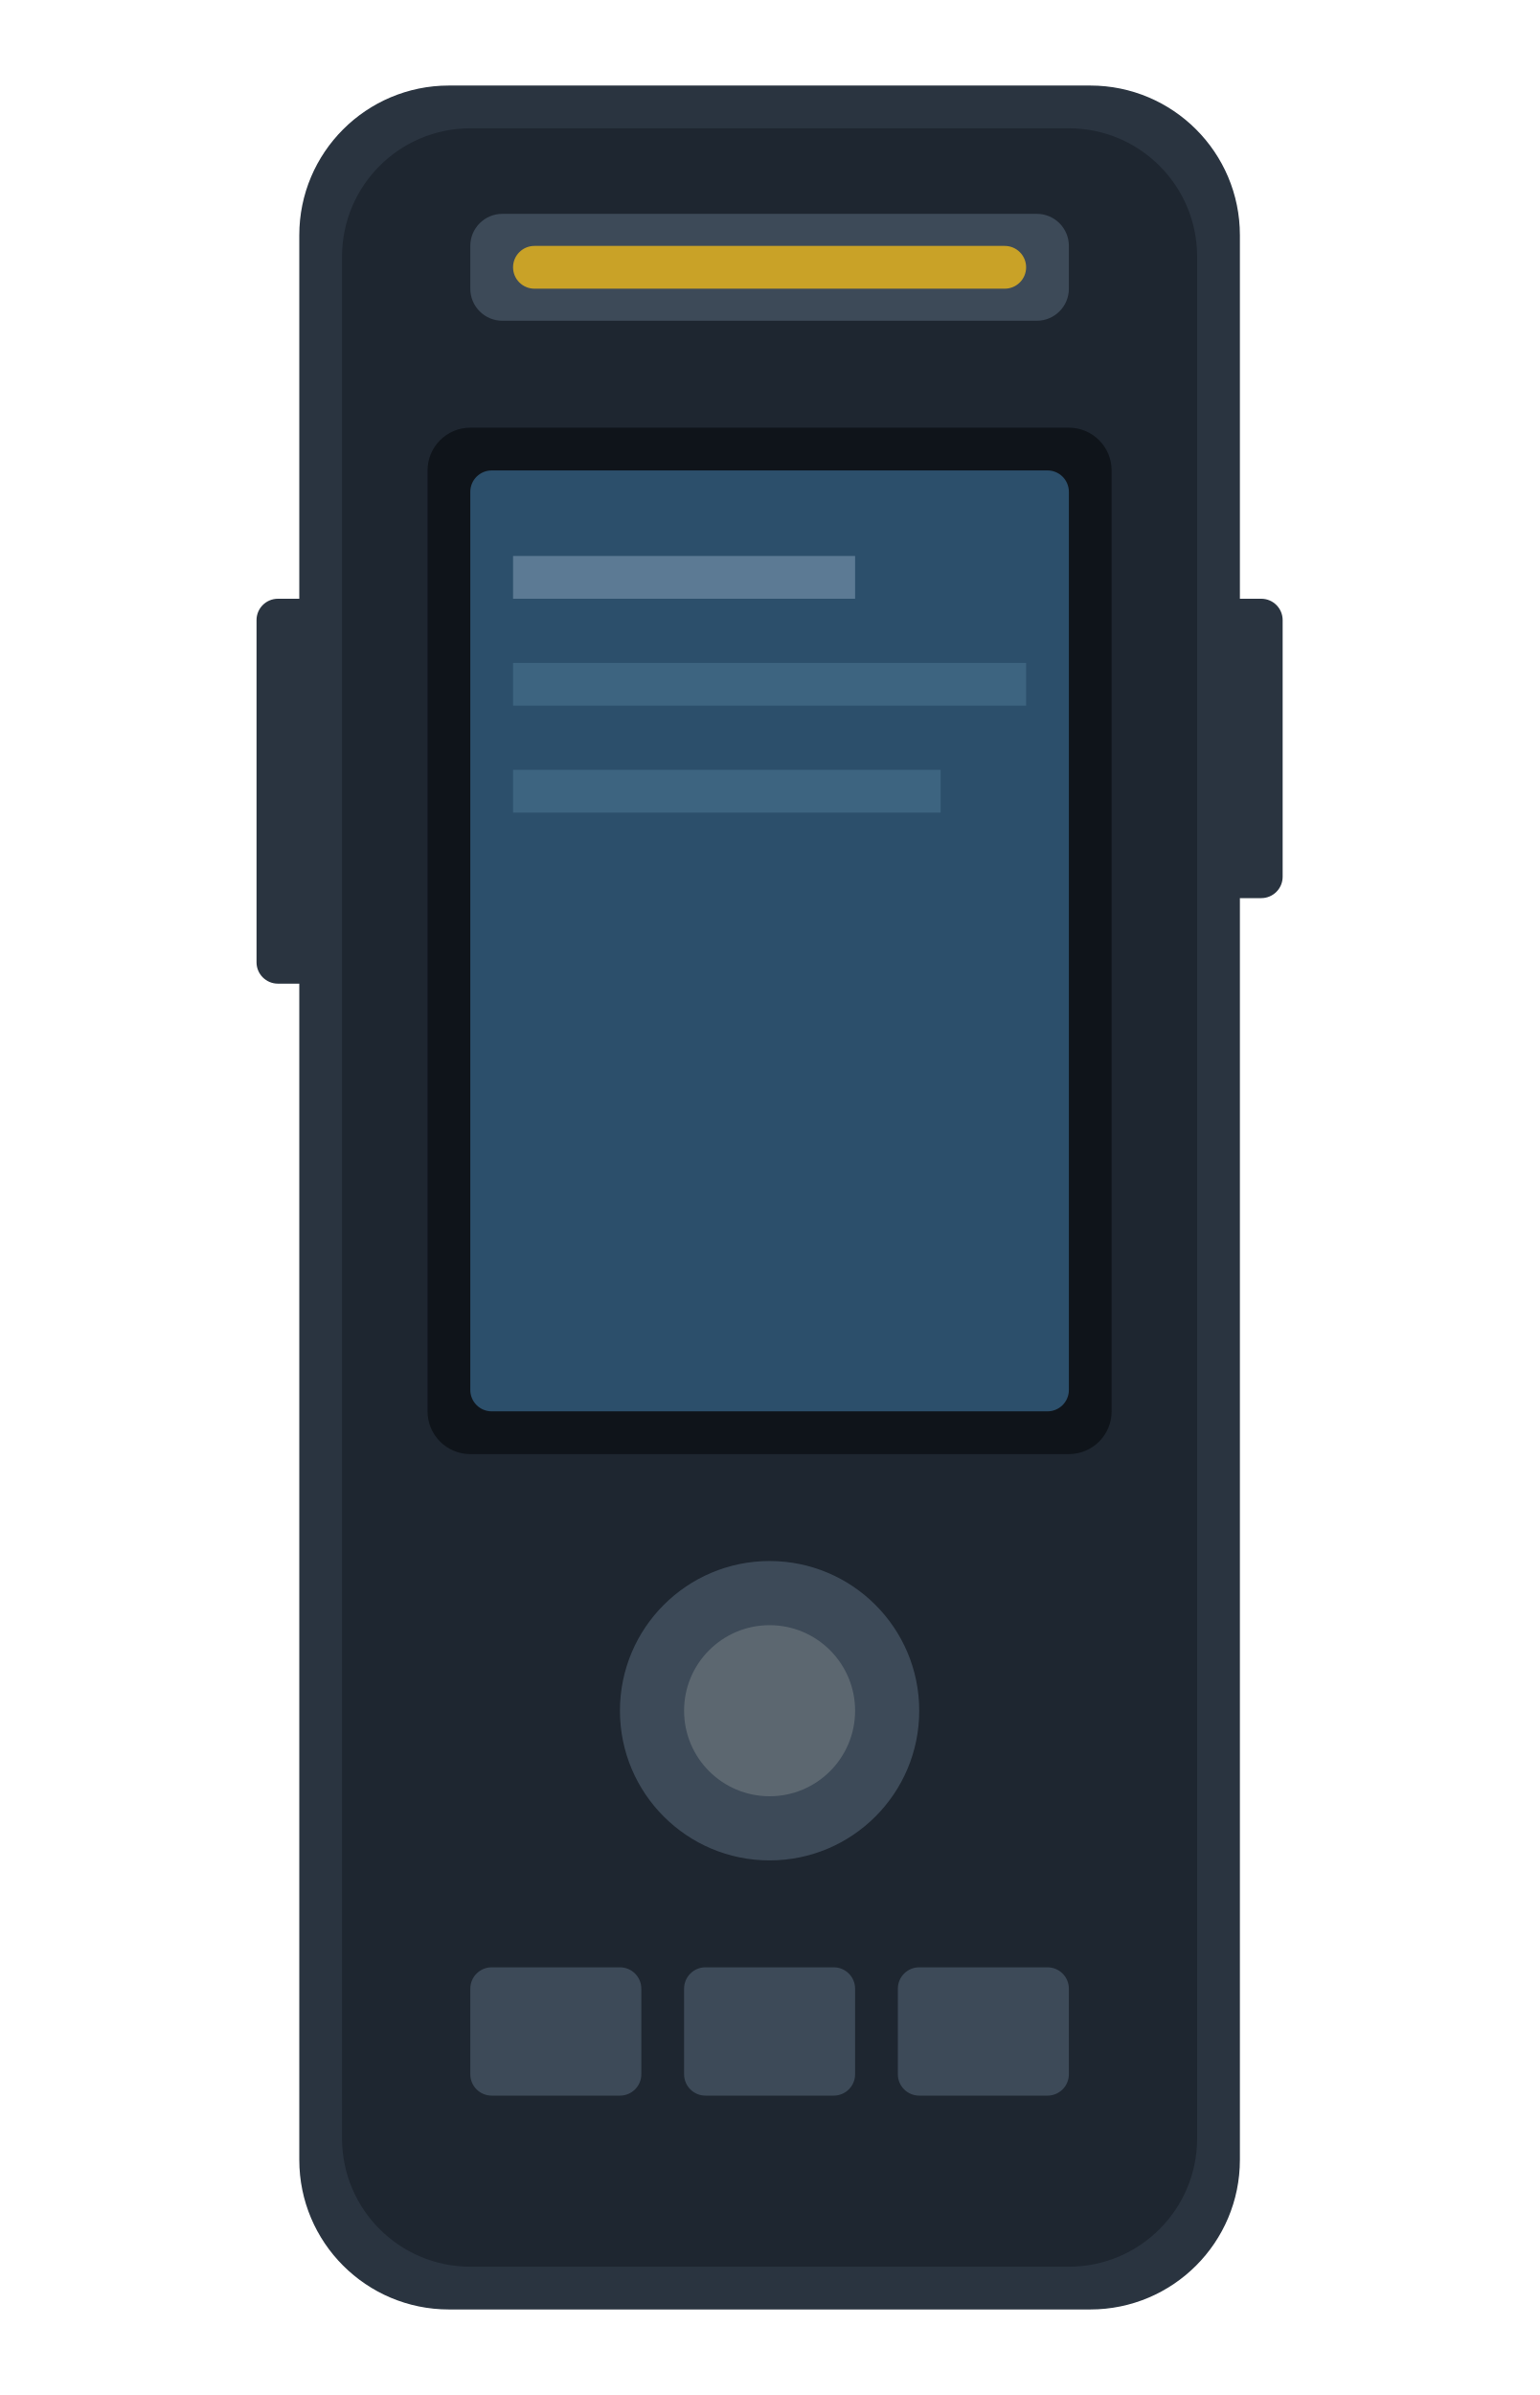
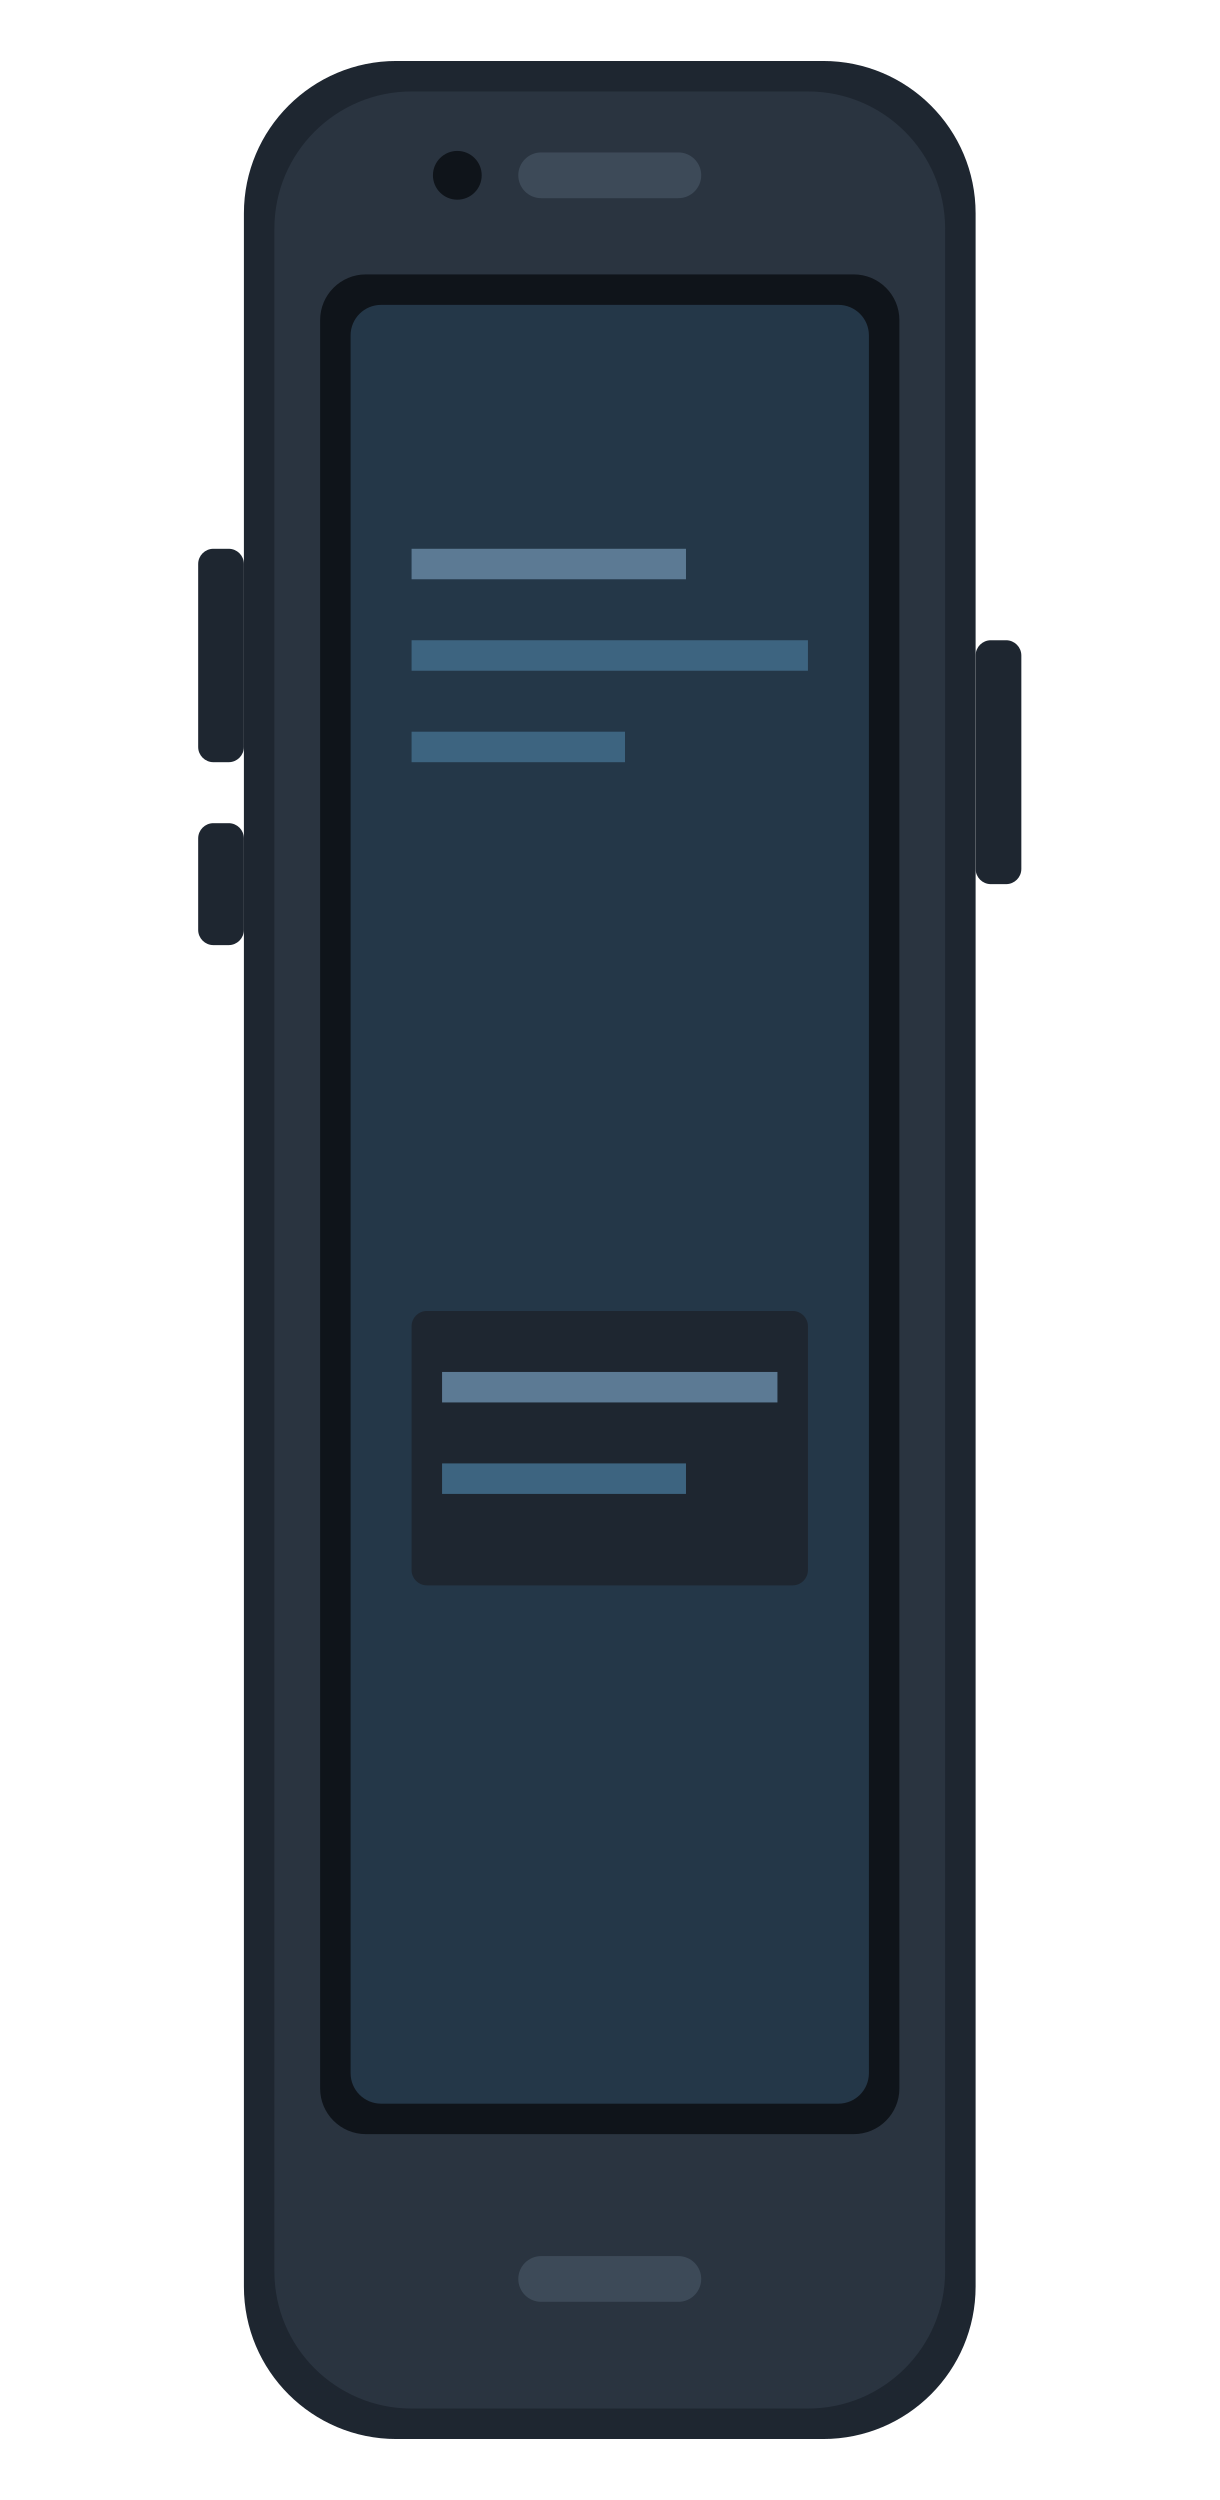
- <svg xmlns="http://www.w3.org/2000/svg" viewBox="0 0 72 112" role="img" aria-label="Handheld scanner">
-   <rect x="14" y="4" width="44" height="104" rx="7" fill="#2a3440" />
-   <rect x="16" y="6" width="40" height="100" rx="6" fill="#1e2630" />
-   <rect x="22" y="10" width="28" height="5" rx="1.5" fill="#3d4a58" />
-   <rect x="24" y="11.5" width="24" height="2" rx="1" fill="#c9a227" />
-   <rect x="20" y="20" width="32" height="48" rx="2" fill="#0f141a" />
-   <rect x="22" y="22" width="28" height="44" rx="1" fill="#2c4f6b" />
-   <rect x="24" y="26" width="16" height="2" fill="#5c7a94" />
-   <rect x="24" y="31" width="24" height="2" fill="#3d6480" />
-   <rect x="24" y="36" width="20" height="2" fill="#3d6480" />
-   <circle cx="36" cy="80" r="7" fill="#3d4a58" />
-   <circle cx="36" cy="80" r="4" fill="#5c6770" />
-   <rect x="22" y="92" width="8" height="6" rx="1" fill="#3d4a58" />
-   <rect x="32" y="92" width="8" height="6" rx="1" fill="#3d4a58" />
-   <rect x="42" y="92" width="8" height="6" rx="1" fill="#3d4a58" />
-   <rect x="12" y="28" width="3" height="18" rx="1" fill="#2a3440" />
-   <rect x="57" y="28" width="3" height="14" rx="1" fill="#2a3440" />
+ <svg xmlns="http://www.w3.org/2000/svg" viewBox="0 0 80 164" role="img" aria-label="Handheld scanner">
+   <rect x="16" y="4" width="48" height="156" rx="10" fill="#1e2630" />
+   <rect x="18" y="6" width="44" height="152" rx="9" fill="#2a3440" />
+   <rect x="34" y="10" width="12" height="3" rx="1.5" fill="#3d4a58" />
+   <circle cx="30" cy="11.5" r="1.6" fill="#0f141a" />
+   <rect x="21" y="18" width="38" height="122" rx="3" fill="#0f141a" />
+   <rect x="23" y="20" width="34" height="118" rx="2" fill="#243748" />
+   <rect x="27" y="36" width="18" height="2" fill="#5c7a94" />
+   <rect x="27" y="42" width="26" height="2" fill="#3d6480" />
+   <rect x="27" y="48" width="14" height="2" fill="#3d6480" />
+   <rect x="27" y="86" width="26" height="18" rx="1" fill="#1e2630" />
+   <rect x="29" y="90" width="22" height="2" fill="#5c7a94" />
+   <rect x="29" y="96" width="16" height="2" fill="#3d6480" />
+   <rect x="13" y="36" width="3" height="14" rx="1" fill="#1e2630" />
+   <rect x="13" y="54" width="3" height="8" rx="1" fill="#1e2630" />
+   <rect x="64" y="42" width="3" height="16" rx="1" fill="#1e2630" />
+   <rect x="34" y="148" width="12" height="3" rx="1.5" fill="#3d4a58" />
</svg>
